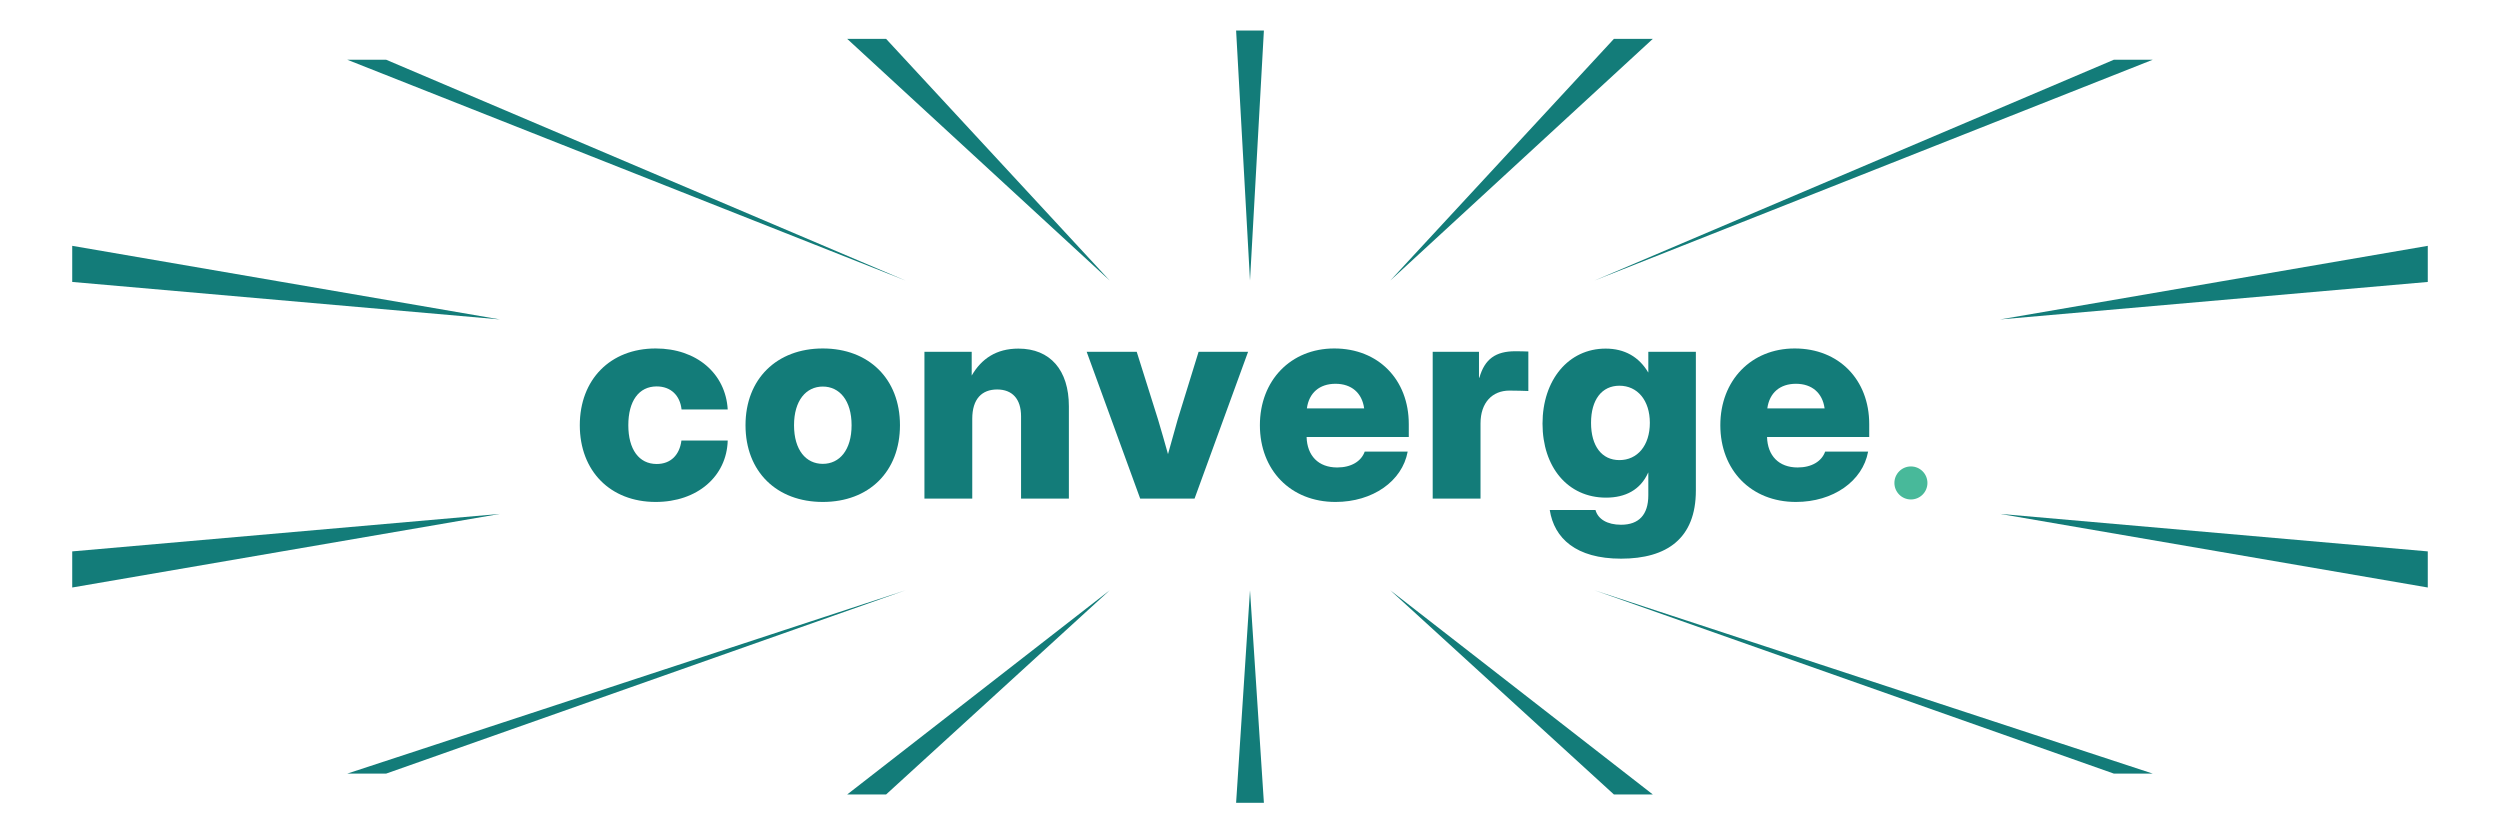
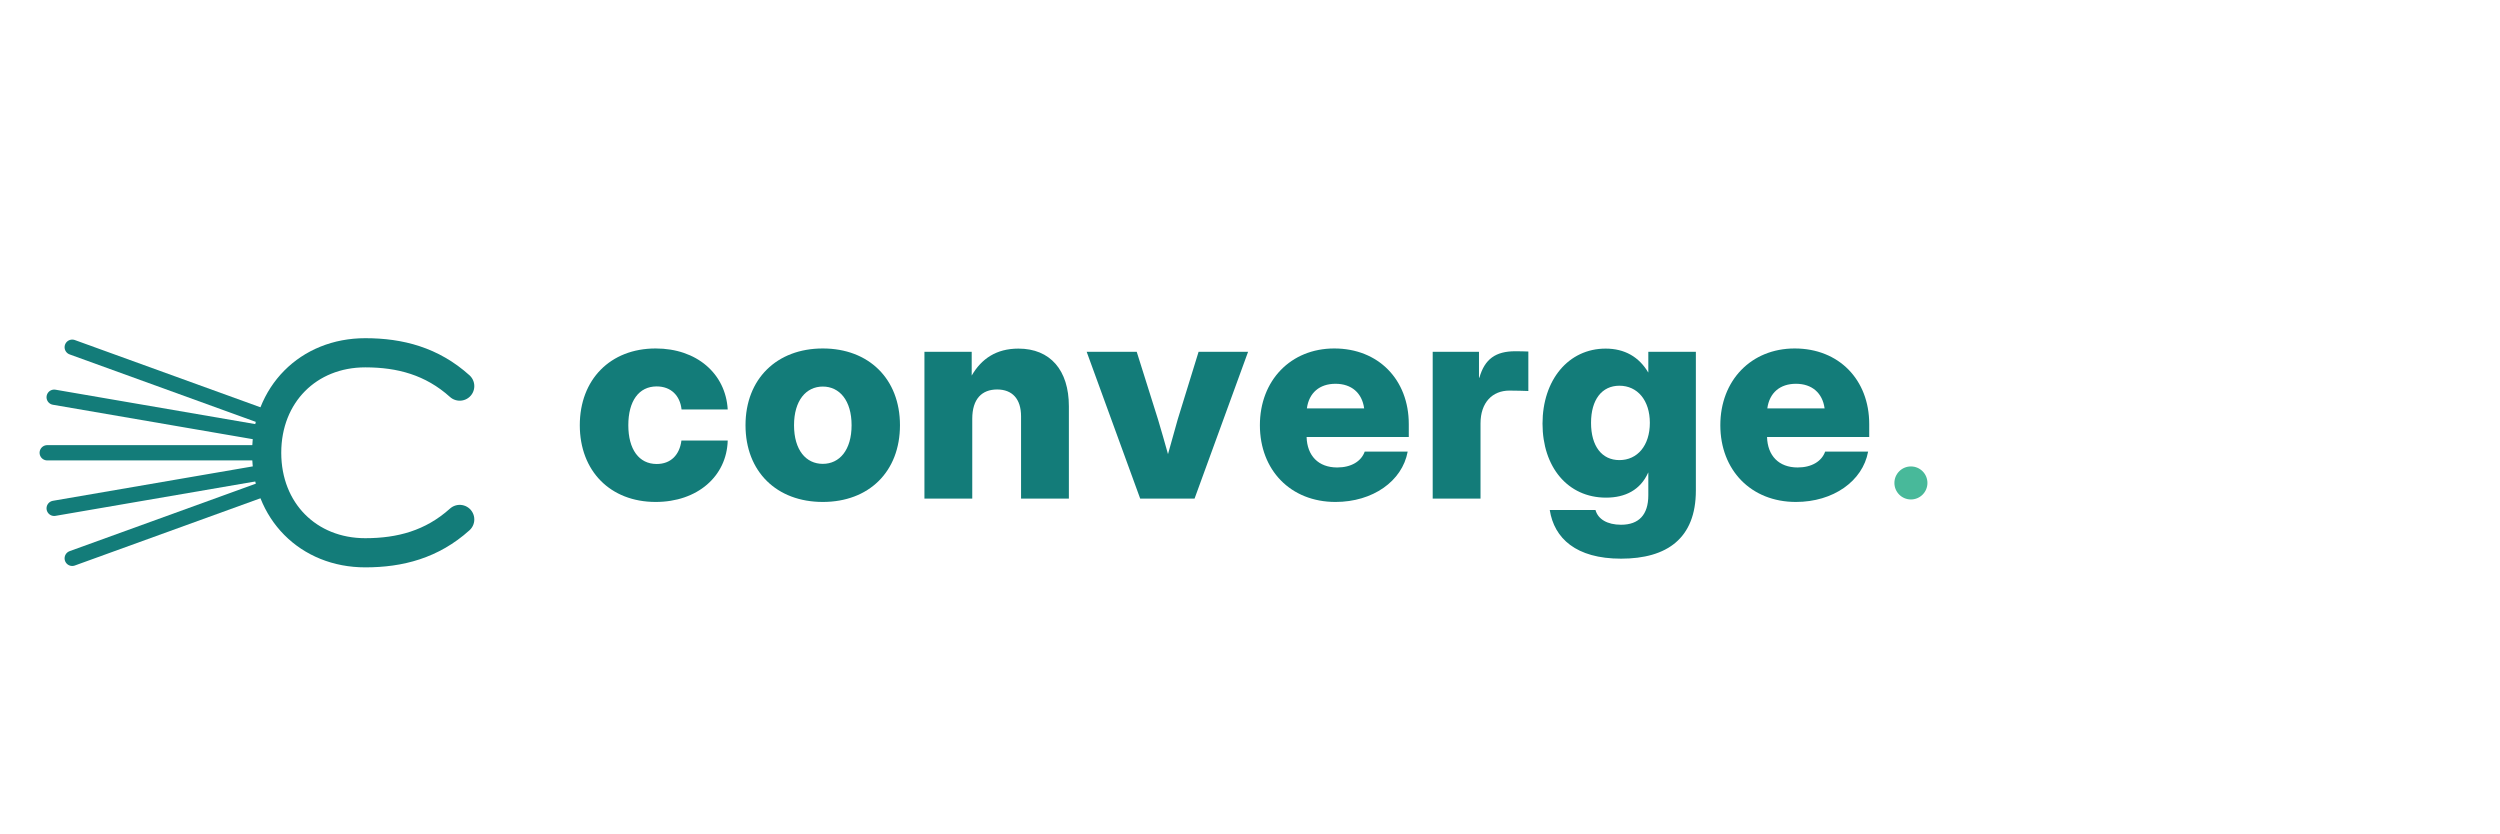
<svg xmlns="http://www.w3.org/2000/svg" width="1800" height="600" viewBox="0 0 1800 600" fill="none" role="img" aria-labelledby="title desc">
-   <g>
-     <polygon points="250,43 278,43 652,202" fill="#137C79" />
-     <polygon points="610,28 638,28 799,202" fill="#137C79" />
-     <polygon points="890,22 910,22 900,202" fill="#137C79" />
-     <polygon points="1162,28 1190,28 1001,202" fill="#137C79" />
-     <polygon points="1522,43 1550,43 1148,202" fill="#137C79" />
-     <polygon points="52,177 52,203 360,230" fill="#137C79" />
-     <polygon points="52,397 52,423 360,370" fill="#137C79" />
-     <polygon points="1748,177 1748,203 1440,230" fill="#137C79" />
-     <polygon points="1748,397 1748,423 1440,370" fill="#137C79" />
-     <polygon points="250,557 278,557 652,425" fill="#137C79" />
-     <polygon points="610,572 638,572 799,425" fill="#137C79" />
-     <polygon points="890,578 910,578 900,425" fill="#137C79" />
-     <polygon points="1162,572 1190,572 1001,425" fill="#137C79" />
-     <polygon points="1522,557 1550,557 1148,425" fill="#137C79" />
+   <g aria-label="Converging rays and C icon" fill="none">
+     <g stroke="#137C79" stroke-width="11" stroke-linecap="round" stroke-linejoin="round">
+       <path d="M52 250 L190 300" />
+       <path d="M39 286 L190 312" />
+       <path d="M34 326 L190 326" />
+       <path d="M39 366 L190 340" />
+       <path d="M52 402 L190 352" />
+     </g>
+     <path d="M331 278 C311 260 288 254 263 254 C222 254 192 284 192 326 C192 368 222 398 263 398 C288 398 311 392 331 374" stroke="#137C79" stroke-width="21" stroke-linecap="round" stroke-linejoin="round" />
  </g>
  <g aria-label="converge wordmark">
    <path fill="#137C79" transform="translate(412.249 359.000) scale(0.1000977 -0.1000977)" d="M598 -24C897 -24 1109 160 1116 418H783C770 315 707 249 605 249C477 249 401 355 401 528C401 701 476 807 605 807C707 807 773 742 784 641H1116C1101 900 892 1080 598 1080C271 1080 52 856 52 528C52 199 271 -24 598 -24Z" />
    <path fill="#137C79" transform="translate(531.563 359.000) scale(0.1000977 -0.1000977)" d="M608 -24C939 -24 1163 193 1163 528C1163 861 939 1080 608 1080C277 1080 52 861 52 528C52 193 277 -24 608 -24ZM608 250C487 250 401 349 401 528C401 706 488 806 608 806C728 806 815 706 815 528C815 349 728 250 608 250Z" />
    <path fill="#137C79" transform="translate(655.982 359.000) scale(0.1000977 -0.1000977)" d="M440 574C440 718 510 785 619 785C728 785 791 717 791 592V0H1135V664C1135 924 1001 1079 772 1079C613 1079 506 1006 436 885V1056H96V0H440Z" />
    <path fill="#137C79" transform="translate(782.002 359.000) scale(0.1000977 -0.1000977)" d="M389 0H780L1165 1056H809L659 570C635 486 612 403 589 320C566 403 542 486 517 570L364 1056H4Z" />
    <path fill="#137C79" transform="translate(901.916 359.000) scale(0.1000977 -0.1000977)" d="M596 -24C863 -24 1076 125 1115 338H806C781 268 709 224 608 224C472 224 392 309 388 443H1123V536C1123 856 904 1080 587 1080C274 1080 52 850 52 528C52 206 272 -24 596 -24ZM390 649C405 760 480 826 596 826C711 826 787 760 802 649Z" />
    <path fill="#137C79" transform="translate(1021.930 359.000) scale(0.1000977 -0.1000977)" d="M96 0H440V541C440 691 525 777 648 777C698 777 759 775 784 774V1058C756 1059 727 1060 690 1060C549 1060 470 1004 432 870H429V1056H96Z" />
    <path fill="#137C79" transform="translate(1105.409 359.000) scale(0.1000977 -0.1000977)" d="M617 -432C947 -432 1155 -286 1155 58V1056H813V908H812C746 1019 643 1079 506 1079C238 1079 52 853 52 539C52 229 232 7 509 7C647 7 756 62 812 187H813V24C813 -116 745 -188 617 -188C518 -188 451 -148 433 -82H104C136 -285 292 -432 617 -432ZM605 277C479 277 401 377 401 545C401 712 479 812 605 812C735 812 824 707 824 545C824 382 735 277 605 277Z" />
    <path fill="#137C79" transform="translate(1233.431 359.000) scale(0.1000977 -0.1000977)" d="M596 -24C863 -24 1076 125 1115 338H806C781 268 709 224 608 224C472 224 392 309 388 443H1123V536C1123 856 904 1080 587 1080C274 1080 52 850 52 528C52 206 272 -24 596 -24ZM390 649C405 760 480 826 596 826C711 826 787 760 802 649Z" />
    <circle cx="1375.861" cy="347.725" r="11.890" fill="#48B99A" />
  </g>
</svg>
